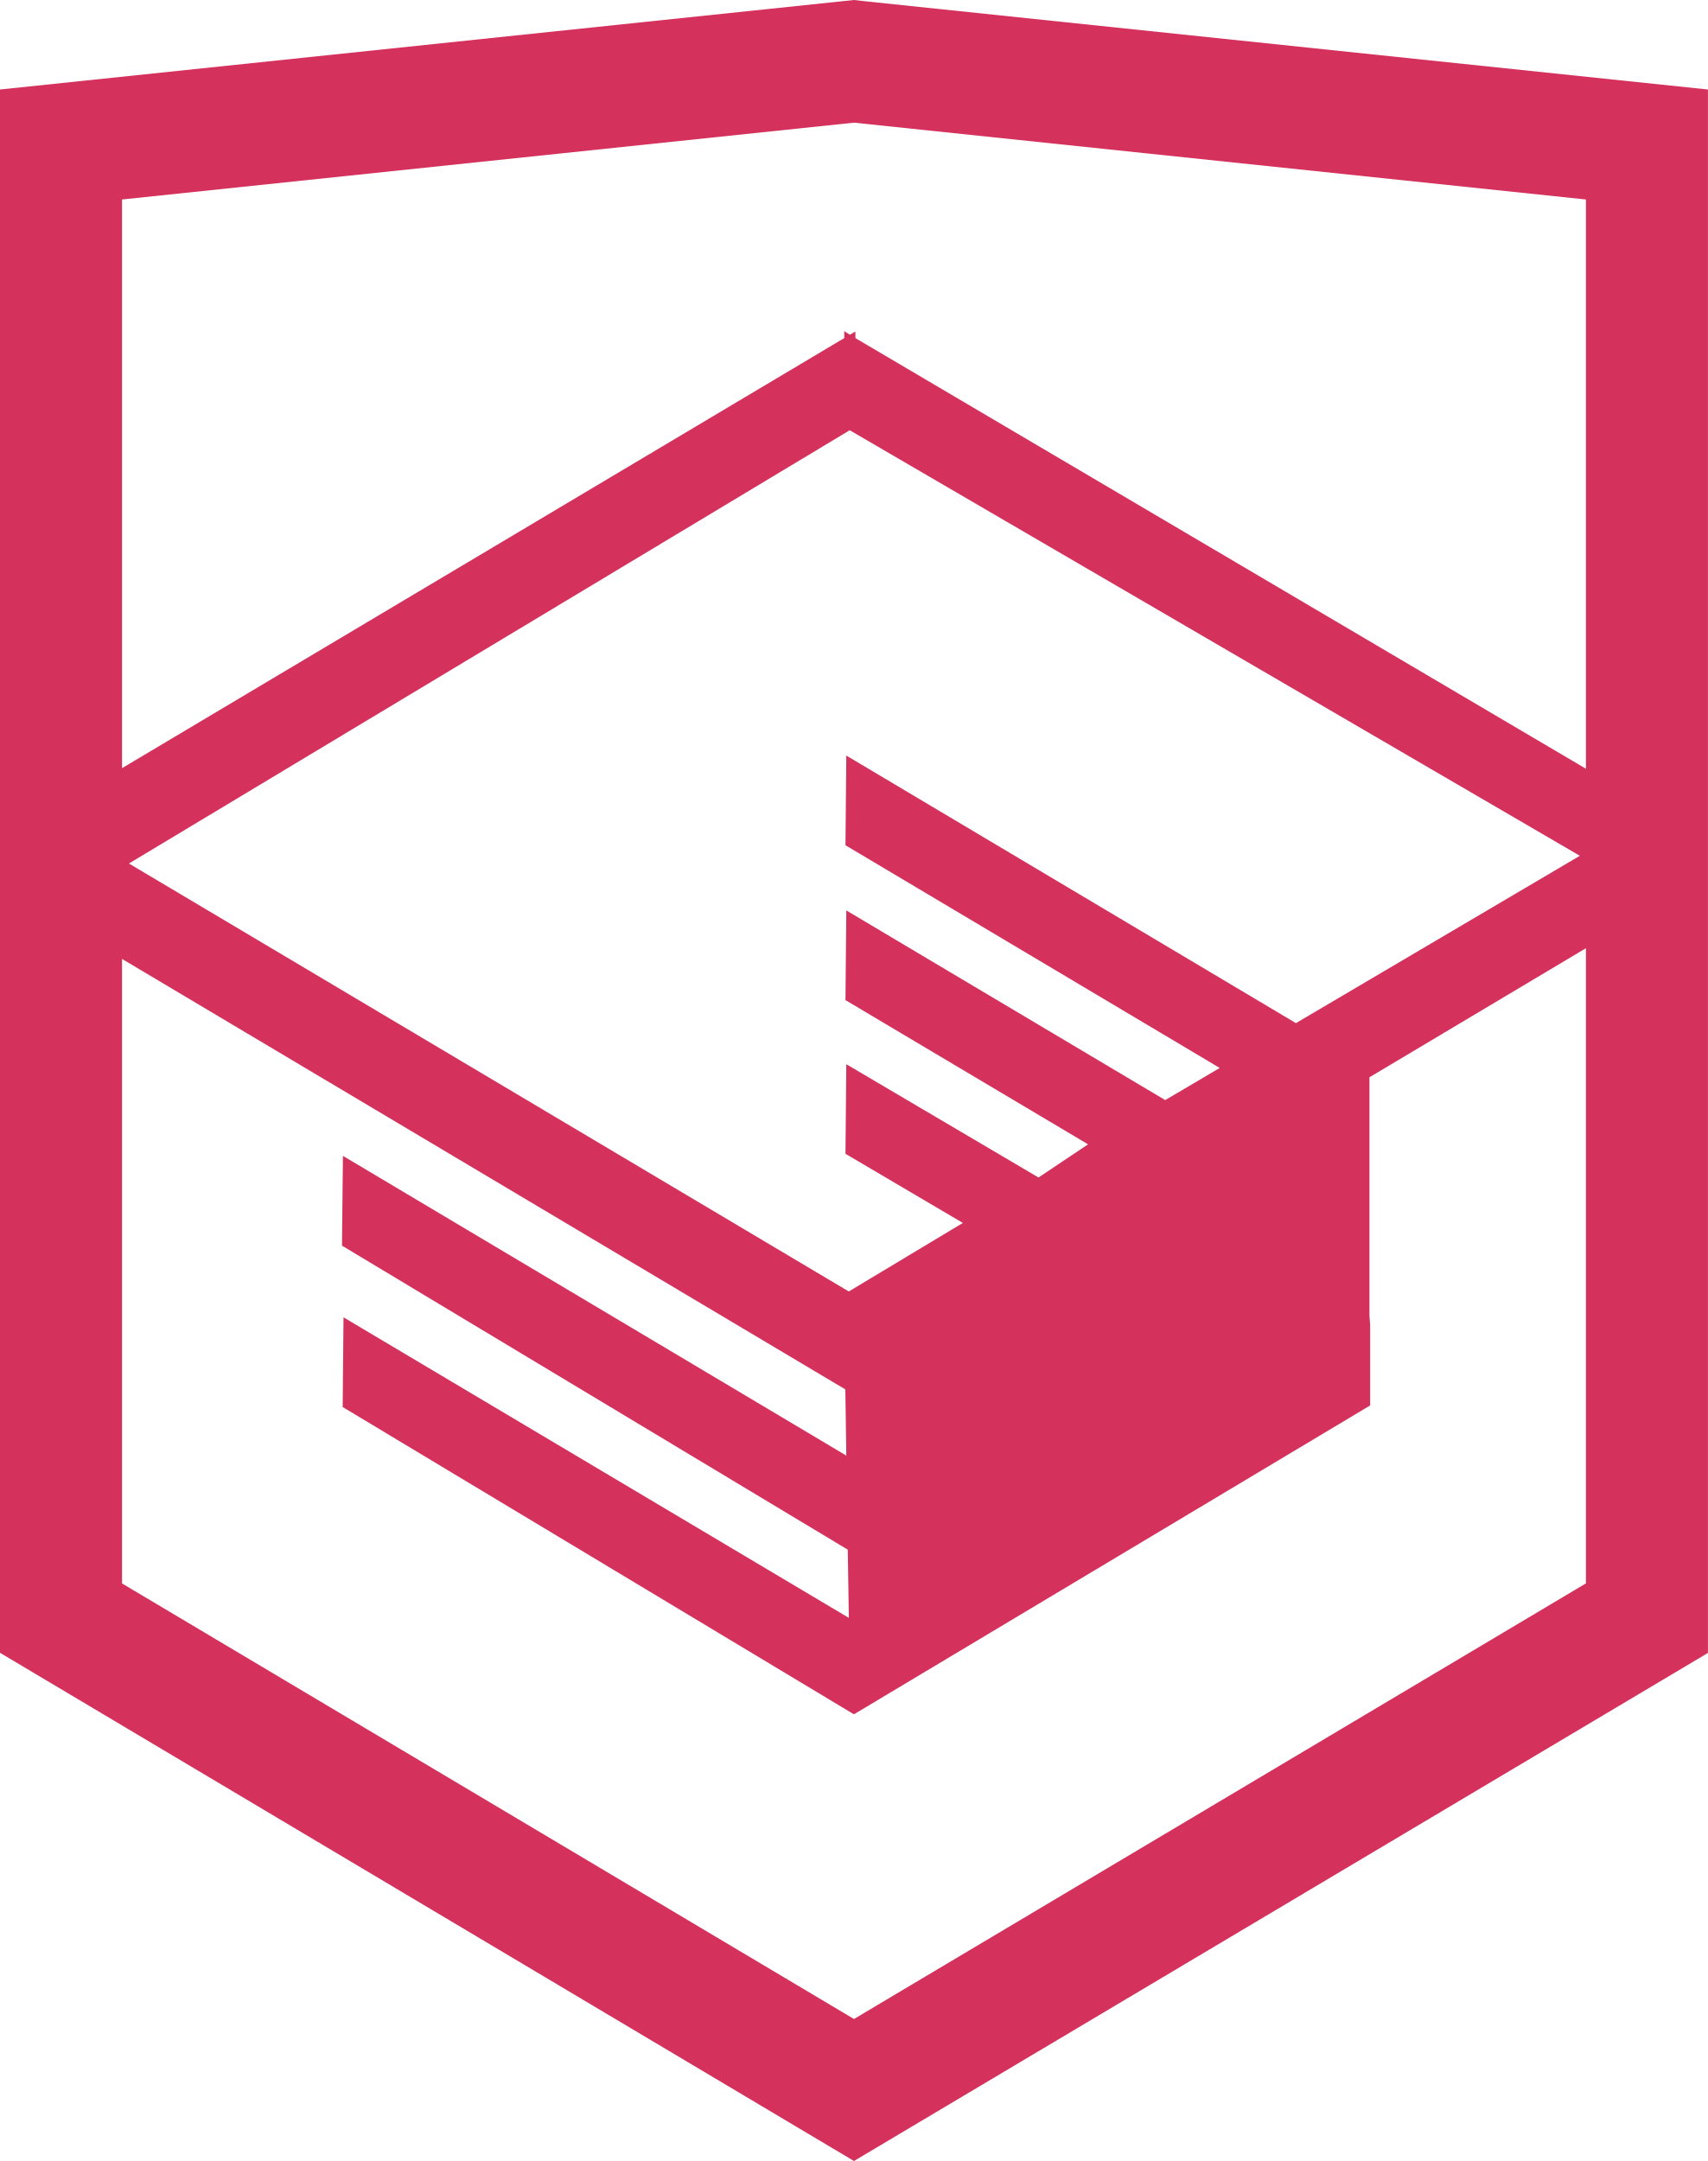
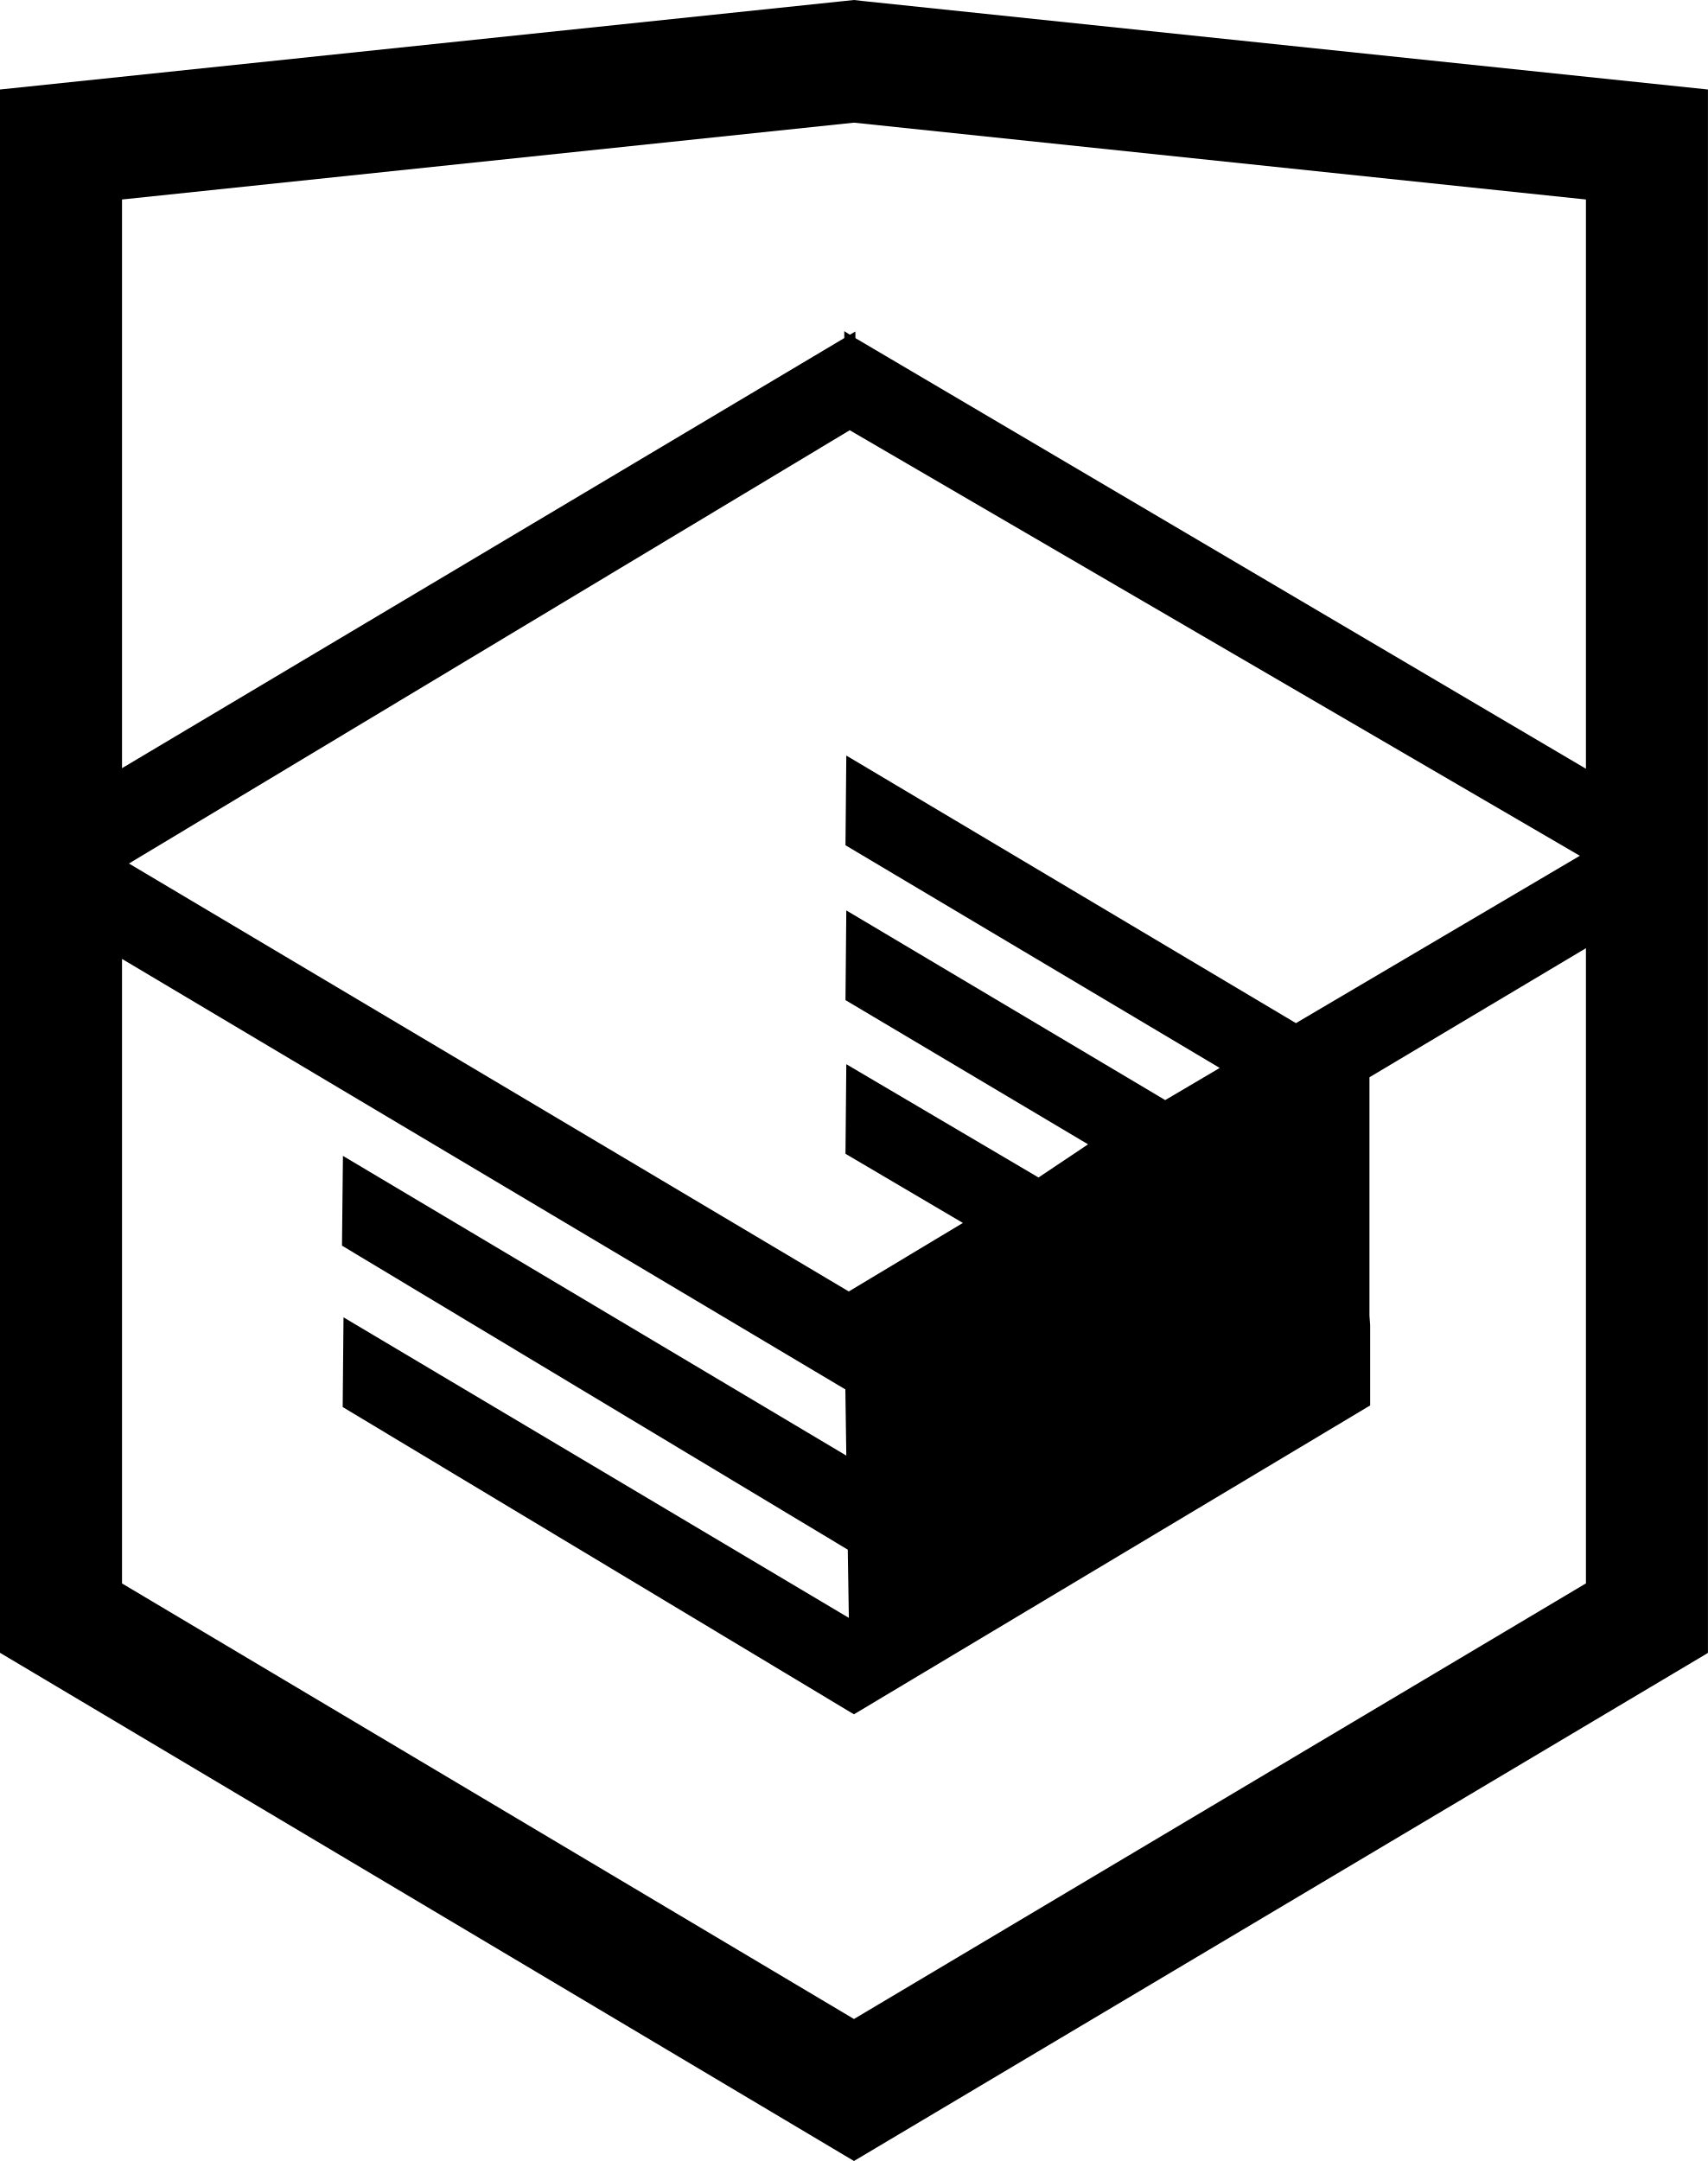
<svg xmlns="http://www.w3.org/2000/svg" version="1.0" id="Layer_1" x="0px" y="0px" width="26.943px" height="34.09px" viewBox="0 0 26.943 34.09" enable-background="new 0 0 26.943 34.09" xml:space="preserve">
-   <path fill="#d4315d" d="M13.62,0.017L13.472,0L0,1.412v24.661l13.472,8.017l13.43-7.99l0.042-0.026V1.412L13.62,0.017z M25.019,12.127L13.495,5.334 l-0.001-0.104L13.407,5.28l-0.088-0.056v0.109L1.925,12.118V3.147l11.547-1.212l11.547,1.212V12.127z M13.405,6.787L24.923,13.5 l-4.479,2.64l-7.093-4.221l-0.013,1.415l5.904,3.513l-0.86,0.507l-5.031-2.992l-0.013,1.415l3.827,2.275l-0.782,0.523l-3.032-1.787 l-0.013,1.413l1.852,1.091l-1.8,1.081L2.034,13.622L13.405,6.787z M1.925,15.127l11.411,6.791l0.015,1.044l-7.941-4.728L5.395,19.65 l7.979,4.796l0.017,1.076l-7.972-4.741l-0.013,1.415l8.021,4.821l0.045,0.026l8.143-4.872v-1.268l-0.011-0.148v-3.761l3.415-2.036 v10.02L13.472,31.85L1.925,24.979V15.127z" />
+   <path d="M13.62,0.017L13.472,0L0,1.412v24.661l13.472,8.017l13.43-7.99l0.042-0.026V1.412L13.62,0.017z M25.019,12.127L13.495,5.334 l-0.001-0.104L13.407,5.28l-0.088-0.056v0.109L1.925,12.118V3.147l11.547-1.212l11.547,1.212V12.127z M13.405,6.787L24.923,13.5 l-4.479,2.64l-7.093-4.221l-0.013,1.415l5.904,3.513l-0.86,0.507l-5.031-2.992l-0.013,1.415l3.827,2.275l-0.782,0.523l-3.032-1.787 l-0.013,1.413l1.852,1.091l-1.8,1.081L2.034,13.622L13.405,6.787z M1.925,15.127l11.411,6.791l0.015,1.044l-7.941-4.728L5.395,19.65 l7.979,4.796l0.017,1.076l-7.972-4.741l-0.013,1.415l8.021,4.821l0.045,0.026l8.143-4.872v-1.268l-0.011-0.148v-3.761l3.415-2.036 v10.02L13.472,31.85L1.925,24.979V15.127z" />
</svg>
